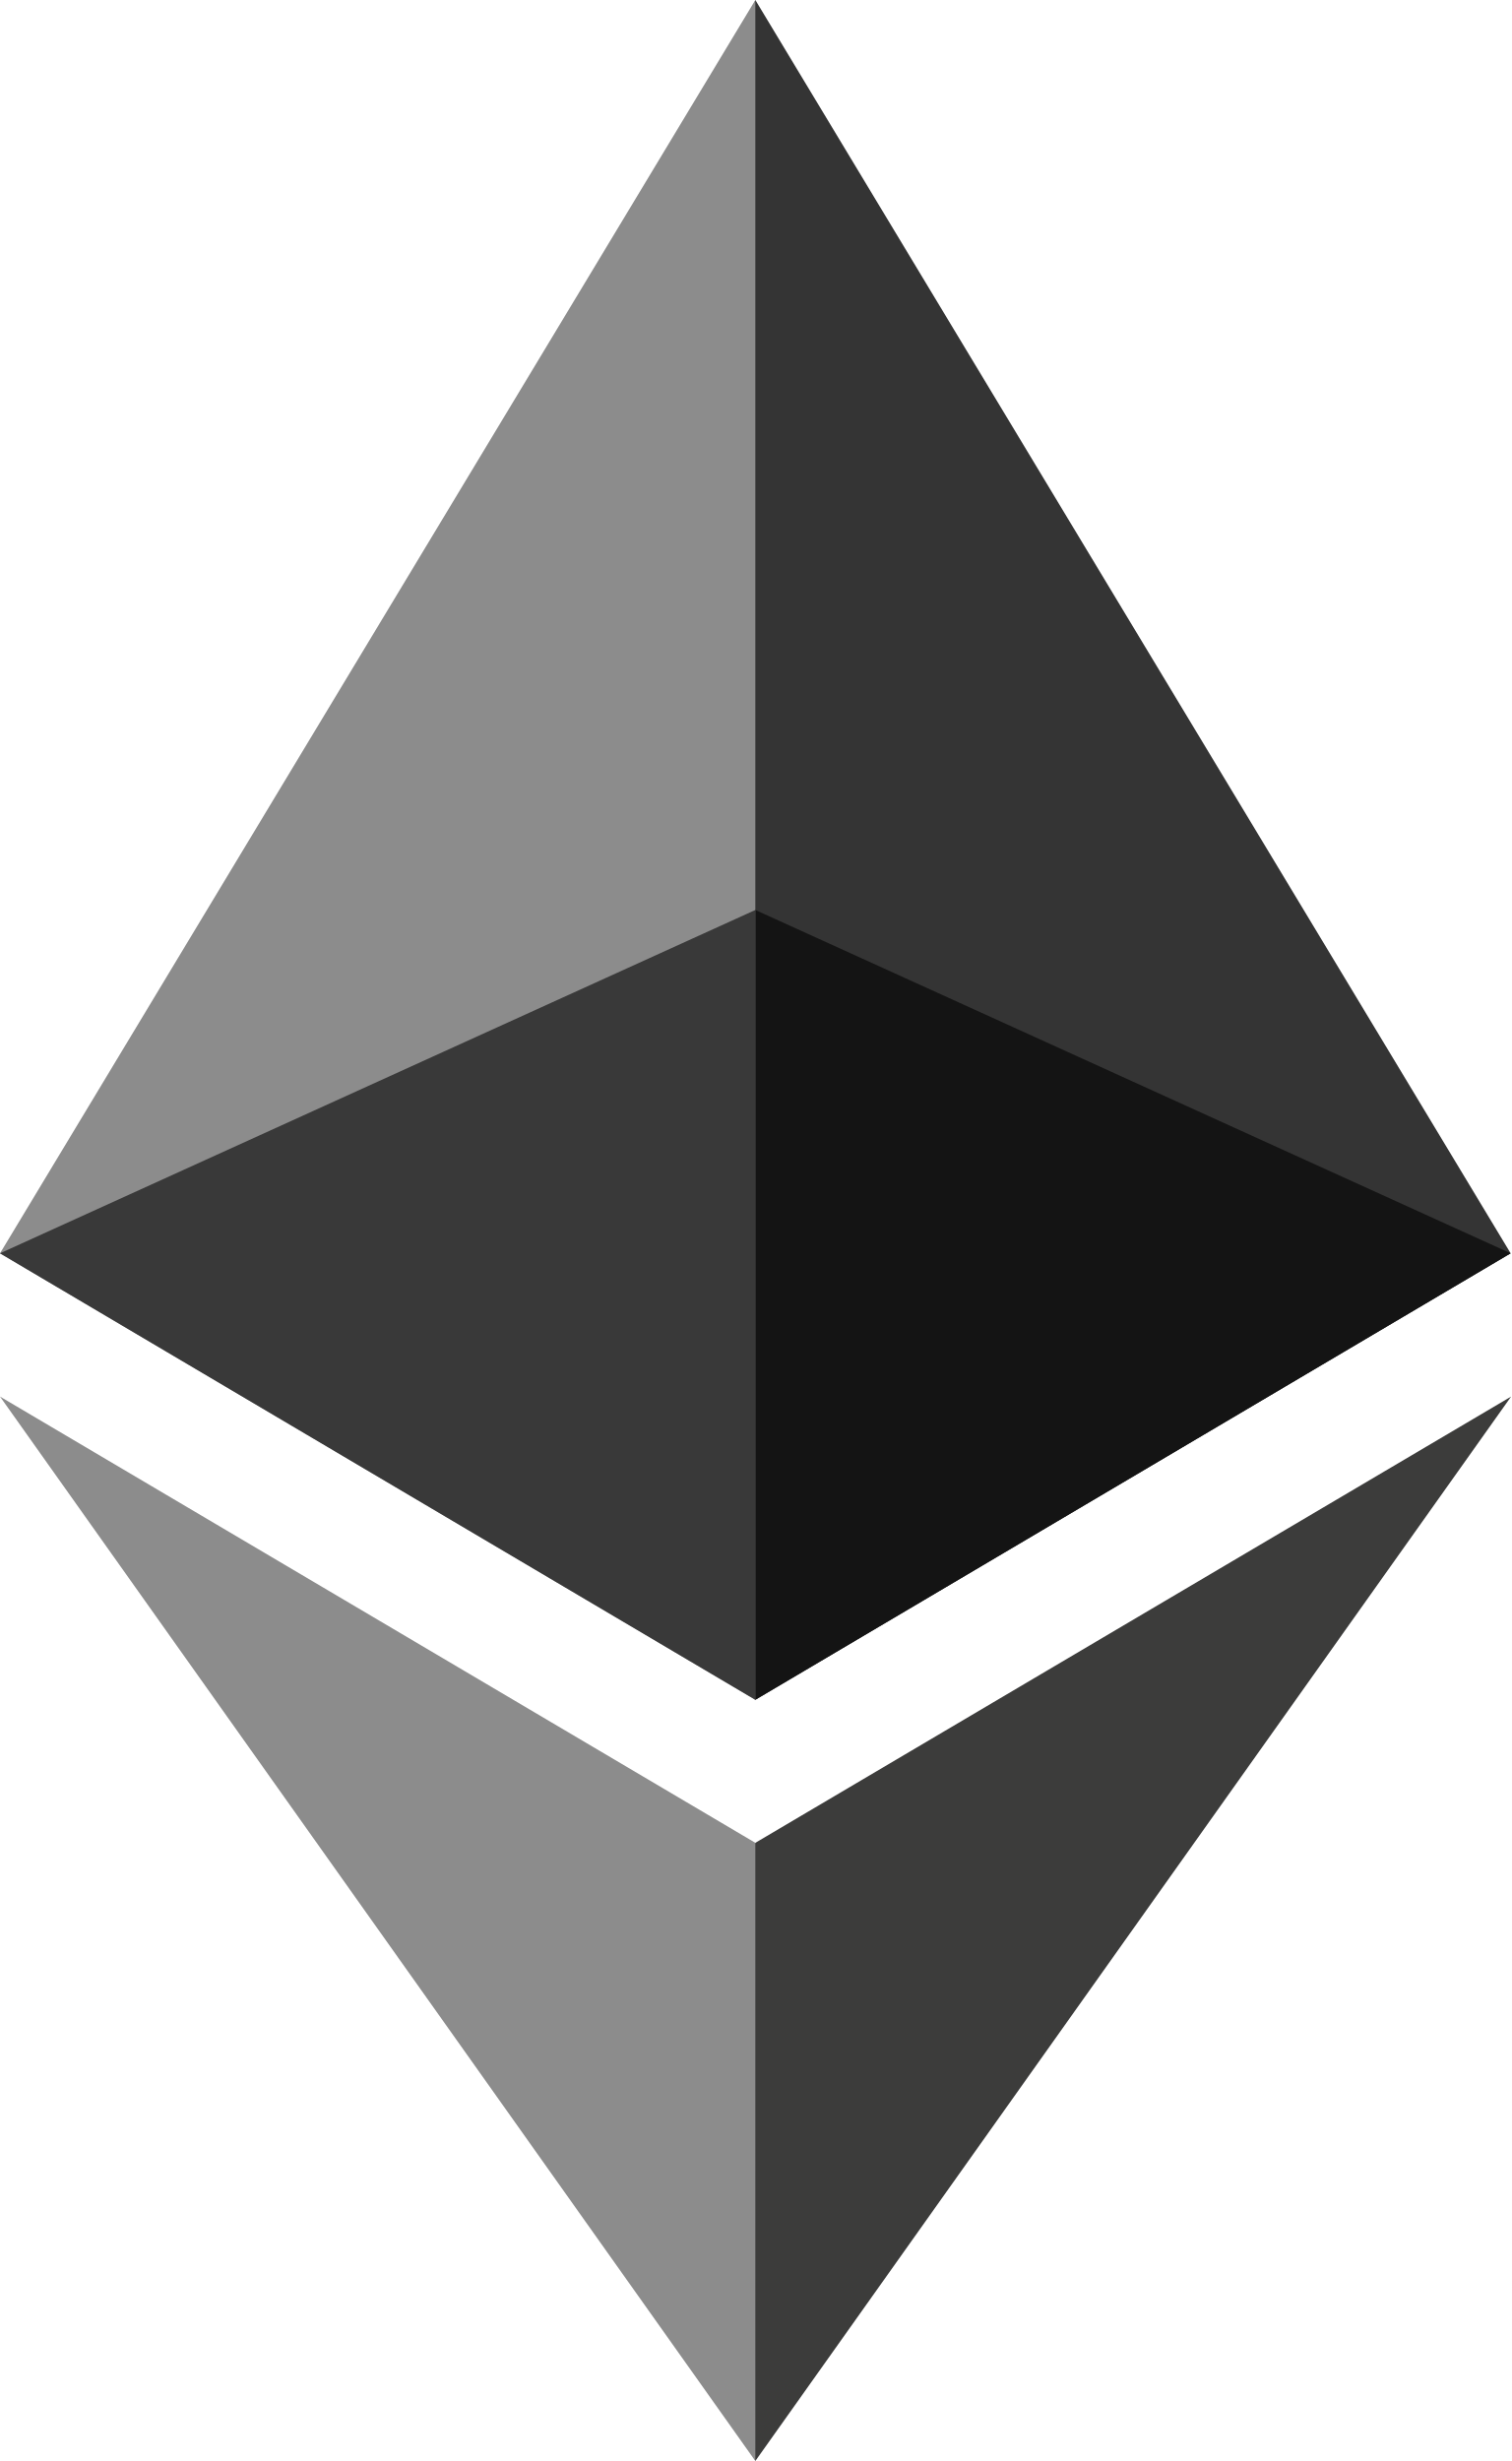
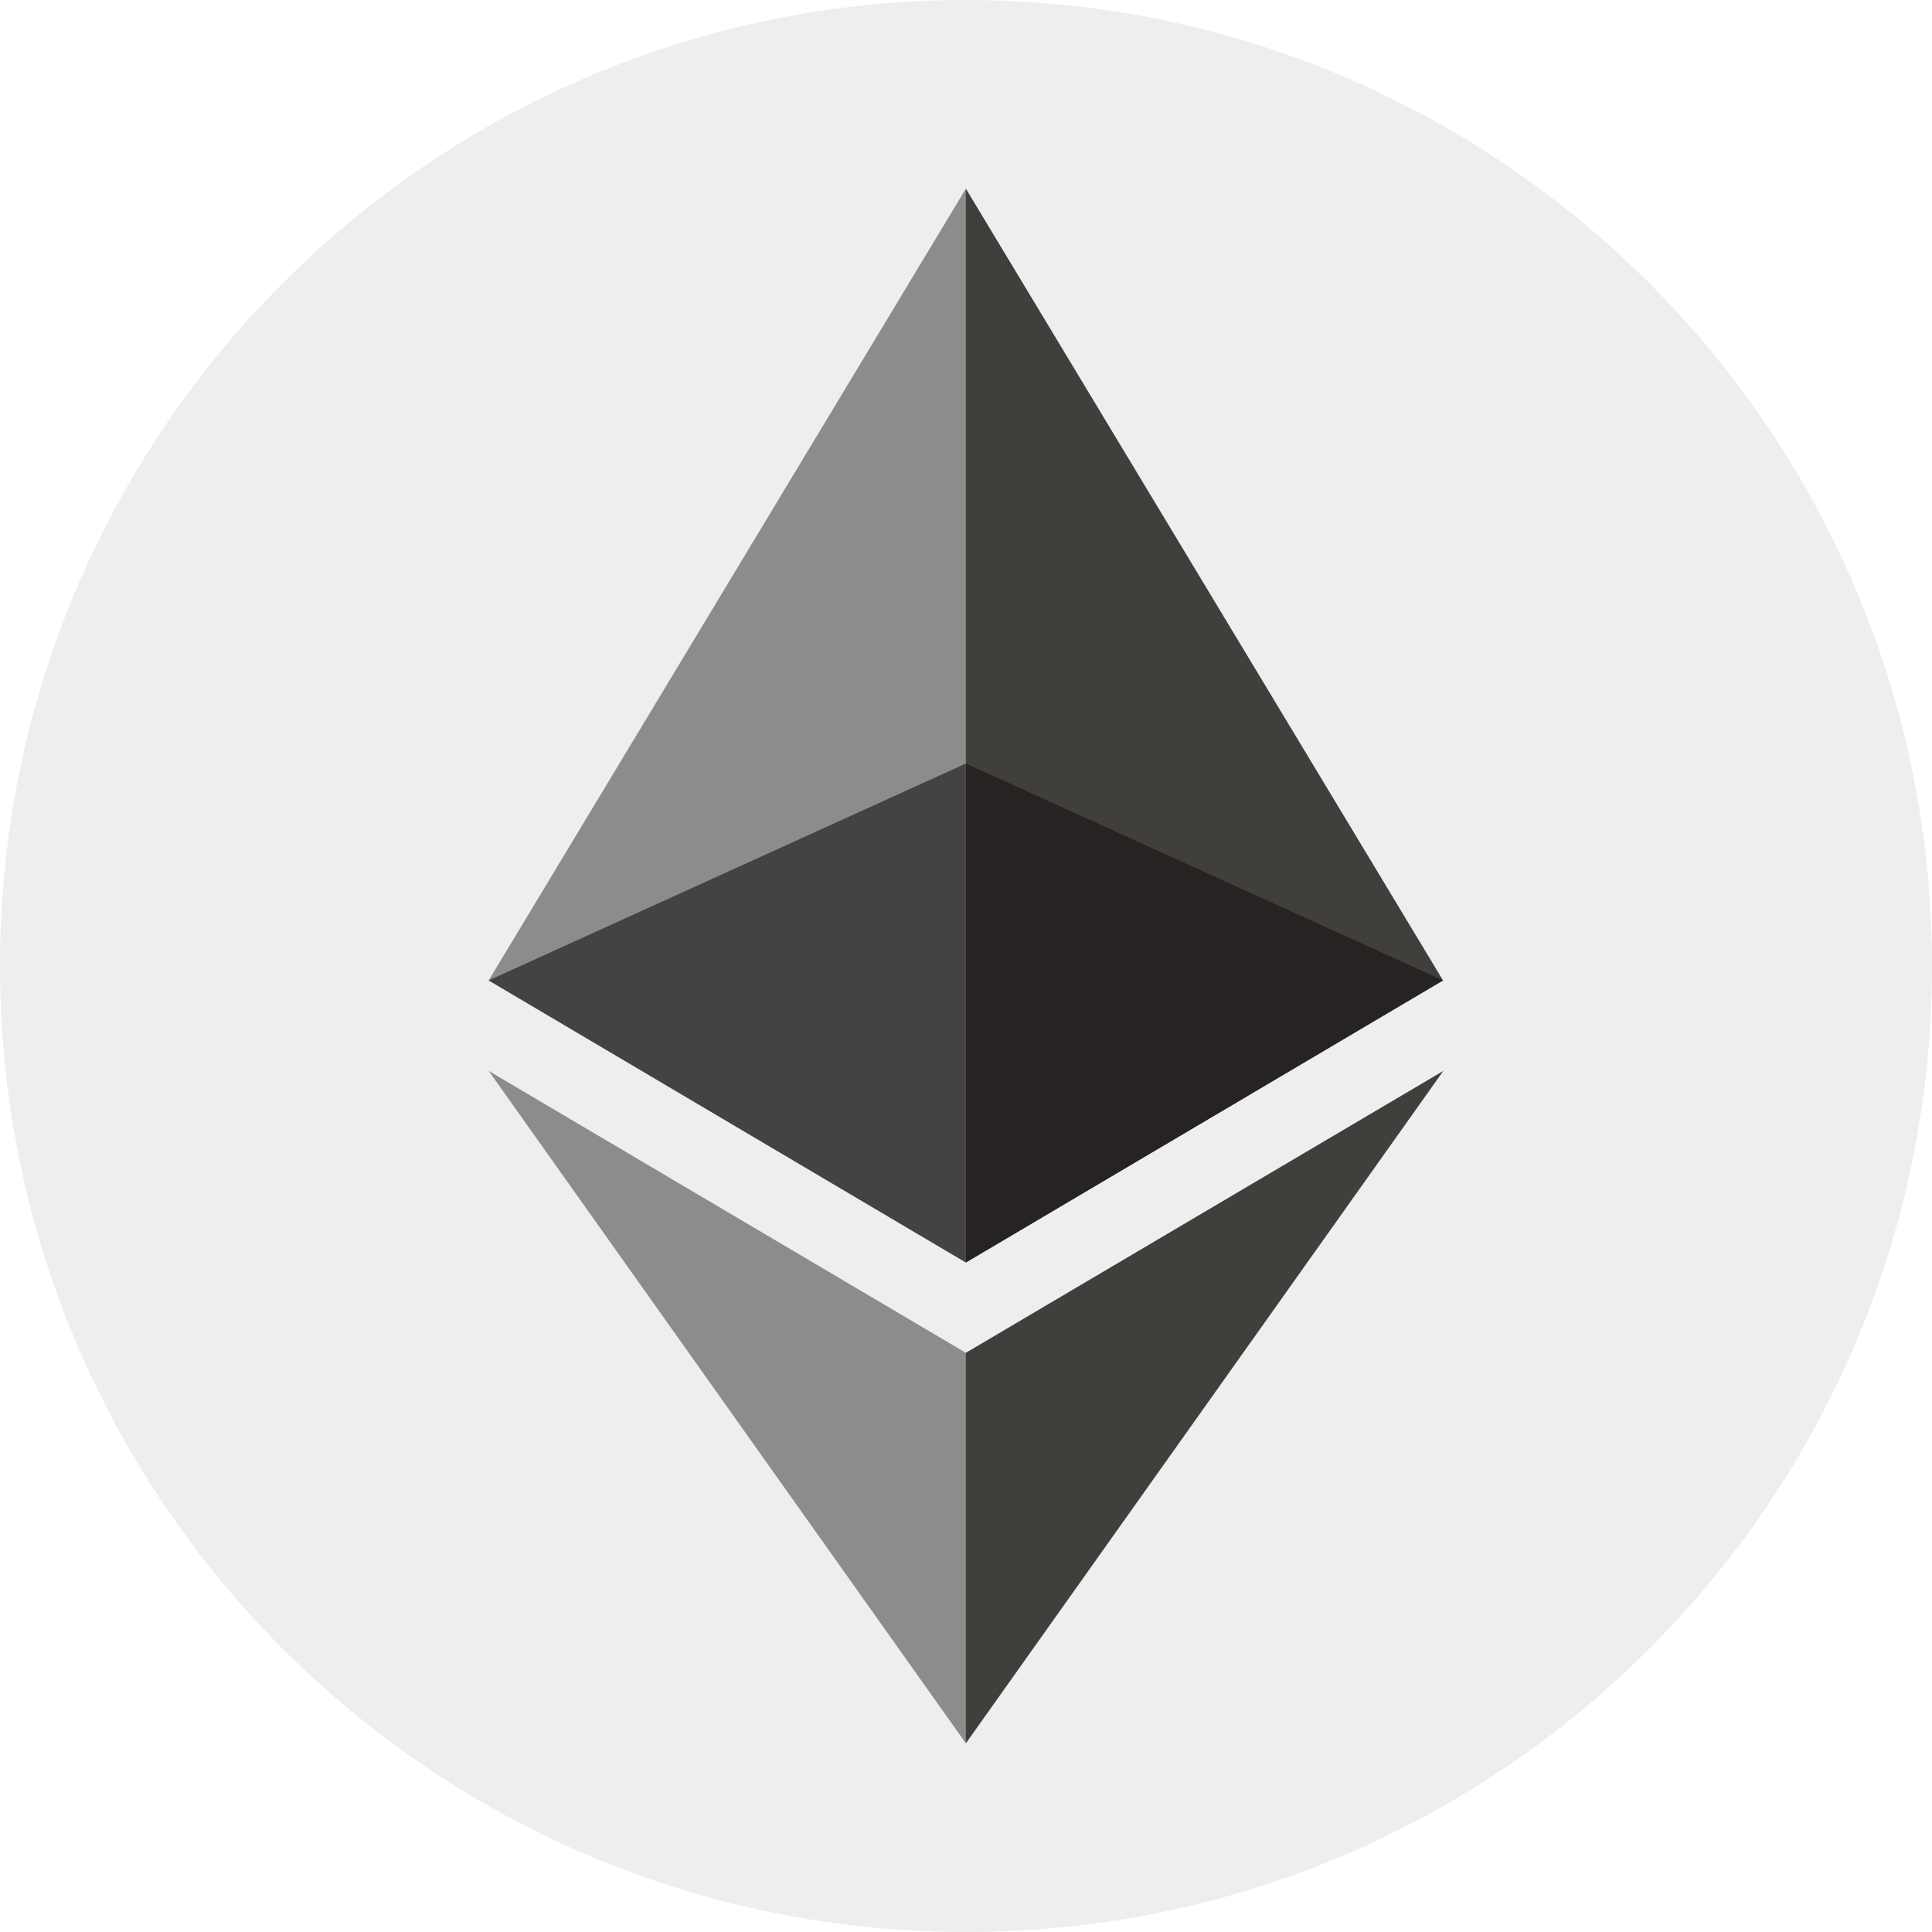
- <svg xmlns="http://www.w3.org/2000/svg" viewBox="0 0 784.37 1277.39">
-   <path fill="#343434" d="m392.07 0-8.57 29.11v844.63l8.57 8.55 392.06-231.75z" />
-   <path fill="#8C8C8C" d="M392.07 0 0 650.54l392.07 231.75V472.33z" />
-   <path fill="#3C3C3B" d="m392.07 956.52-4.83 5.89v300.87l4.83 14.1 392.3-552.49z" />
-   <path fill="#8C8C8C" d="M392.07 1277.38V956.52L0 724.89z" />
-   <path fill="#141414" d="m392.07 882.29 392.06-231.75-392.06-178.21z" />
-   <path fill="#393939" d="m0 650.54 392.07 231.75V472.33z" />
+ <svg xmlns="http://www.w3.org/2000/svg" viewBox="0 0 85 85">
+   <circle cx="42.5" cy="42.5" r="42.5" fill="#eceef0" />
+   <path fill="#403f3c" d="m42.494 8.301-.459 1.559v45.226l.459.458 20.993-12.41z" />
+   <path fill="#8b8d8c" d="M42.494 8.301 21.5 43.134l20.994 12.41V33.592z" />
+   <path fill="#403f3c" d="m42.494 59.518-.259.315v16.111l.259.755L63.5 47.116z" />
+   <path fill="#8b8d8c" d="M42.494 76.699V59.518L21.5 47.115z" />
+   <path fill="#262322" d="m42.494 55.543 20.993-12.409-20.993-9.542z" />
+   <path fill="#444341" d="m21.501 43.134 20.993 12.409V33.592z" />
</svg>
